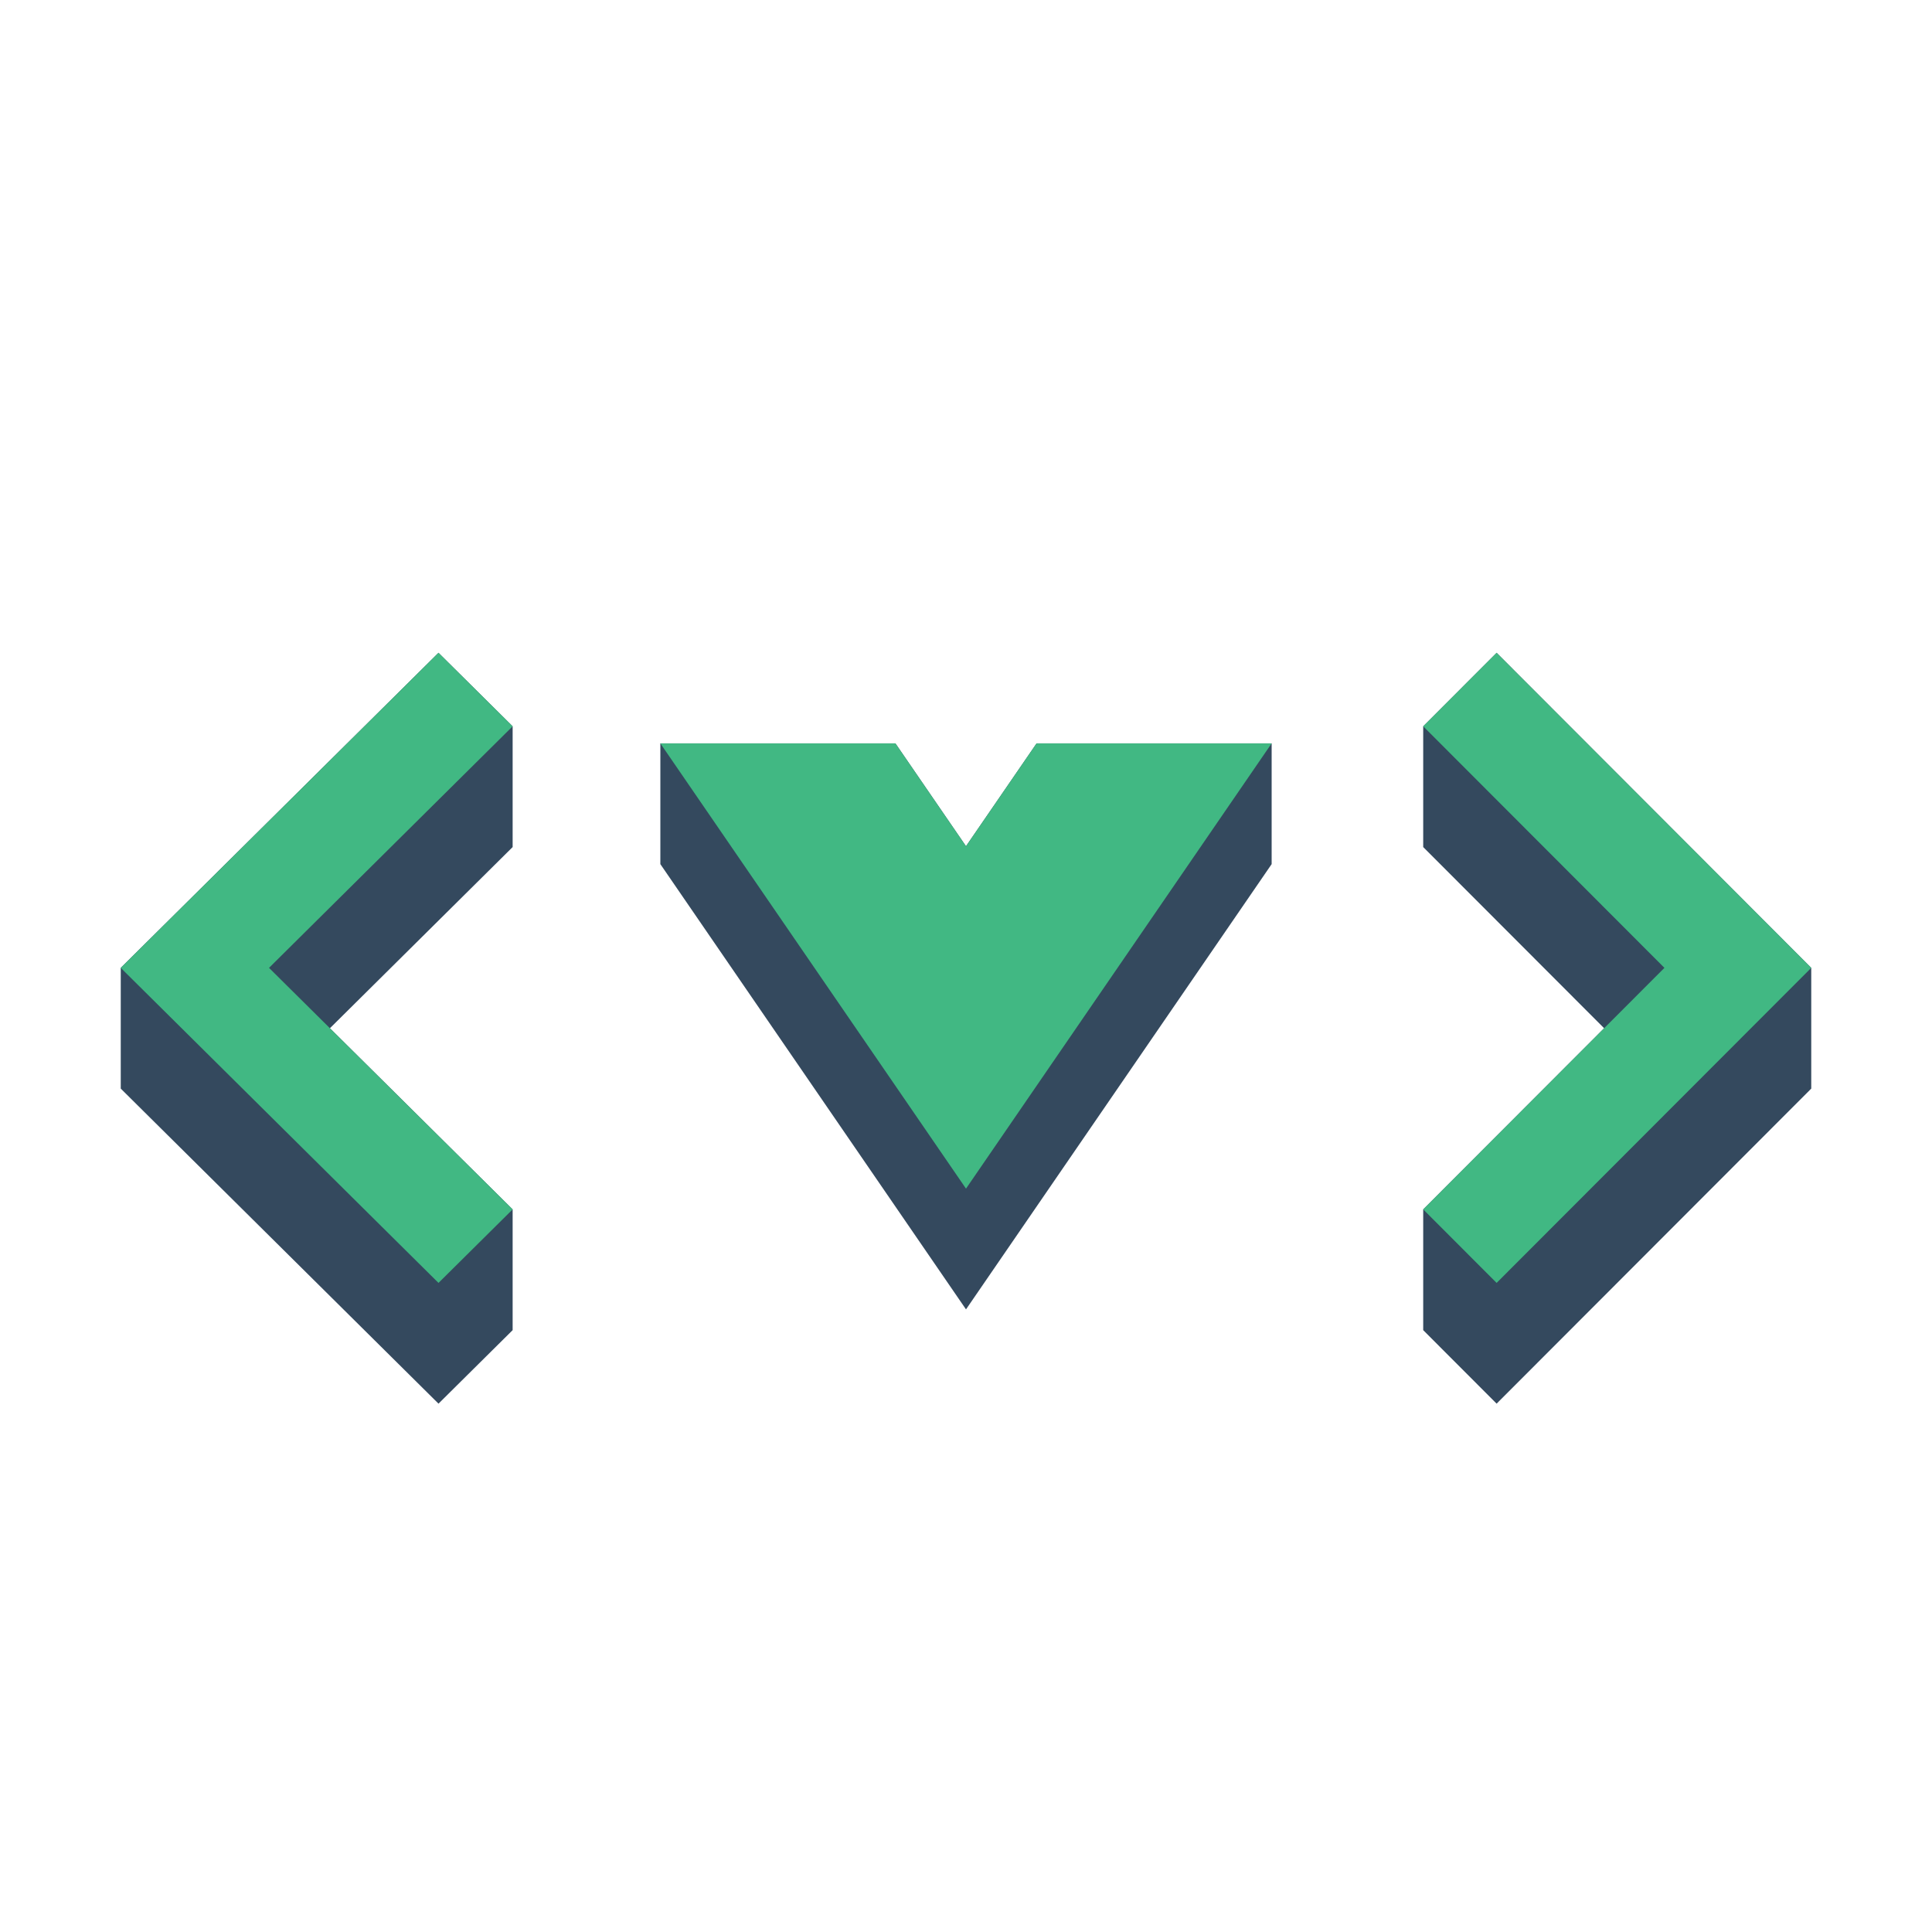
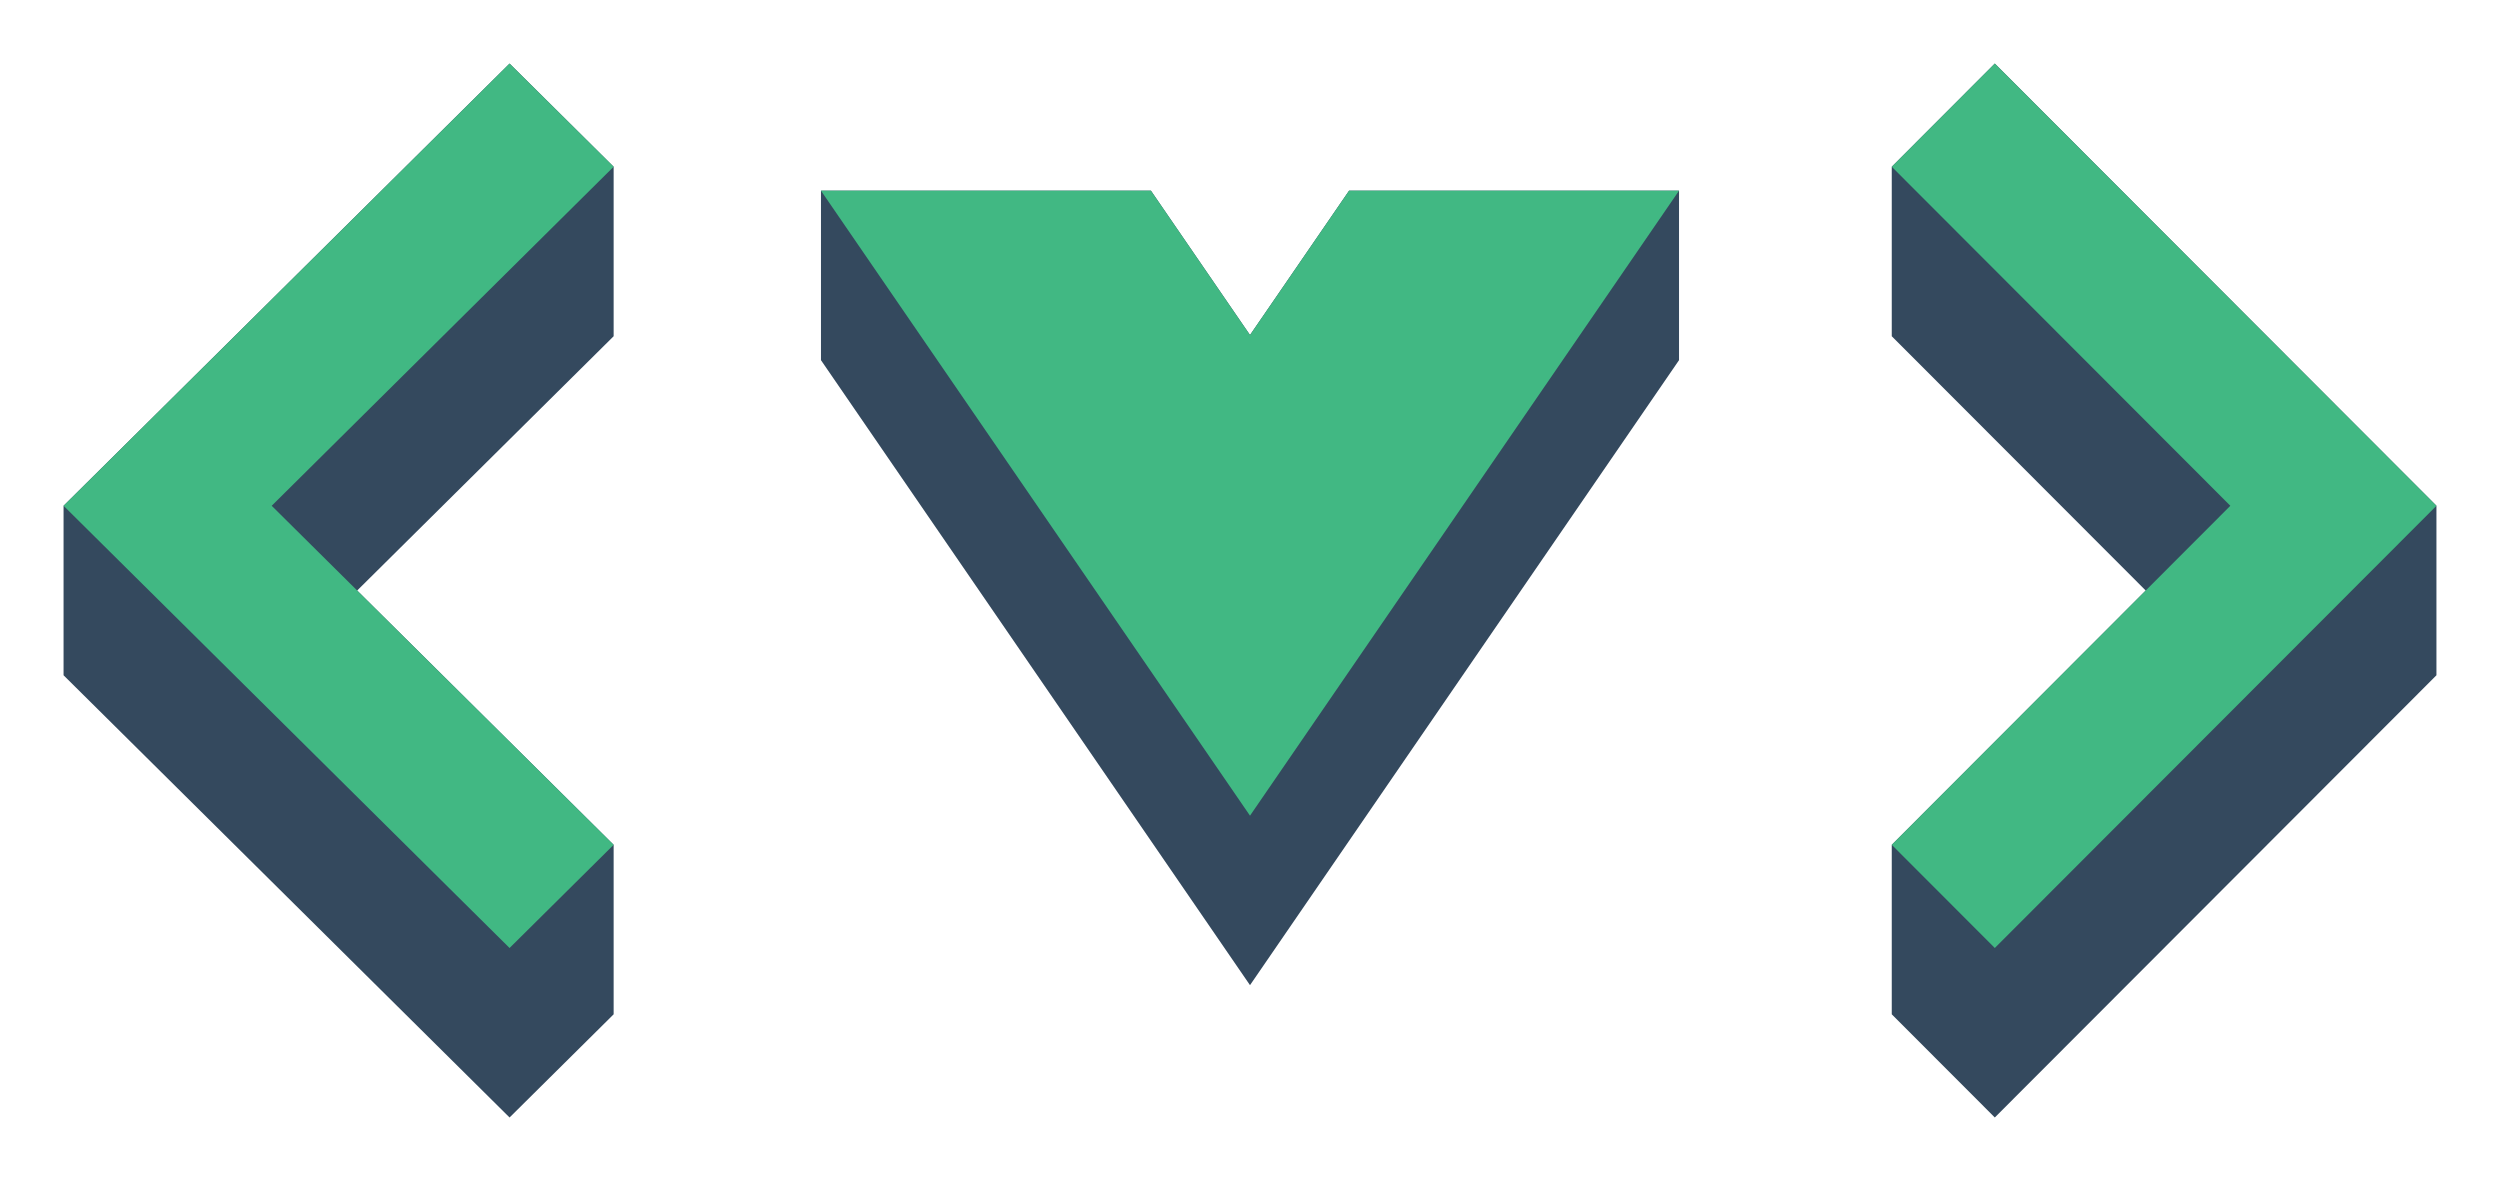
- <svg xmlns="http://www.w3.org/2000/svg" width="512" height="512" viewBox="0 0 512 512" fill="none" version="1.1" id="svg14">
+ <svg xmlns="http://www.w3.org/2000/svg" width="472" height="222.982" viewBox="0 0 472 222.982" fill="none" version="1.1" id="svg14">
  <defs id="defs18" />
-   <path d="M87.433 272.491L135.855 320.501V336.501V352.501L116.206 371.982L32 288.491V272.491V256.491L116.206 173L135.855 192.481V208.481V224.481L87.433 272.491Z" fill="#34495E" id="path2" />
-   <path d="M425.11 272.491L377.164 320.501V336.501V352.501L396.619 371.982L480 288.491V272.491V256.491L396.619 173L377.164 192.481V208.481V224.481L425.11 272.491Z" fill="#34495E" id="path4" />
-   <path d="M274.706 197L256 224.251L237.294 197H175V214.5V229L256 347L337 229V214.5V197H274.706Z" fill="#34495E" id="path6" />
-   <path d="M71.296 256.491L135.855 320.501L116.206 339.982L32 256.491L116.206 173L135.855 192.481L71.296 256.491Z" fill="#41B883" id="path8" />
-   <path d="M441.089 256.491L377.164 320.501L396.619 339.982L480 256.491L396.619 173L377.164 192.481L441.089 256.491Z" fill="#41B883" id="path10" />
-   <path d="M274.706 197L256 224.251L237.294 197H175L256 315L337 197H274.706Z" fill="#41B883" id="path12" />
+   <path d="m 67.433,111.491 48.422,48.01 v 16 16 L 96.206,210.982 12,127.491 v -16 -16 L 96.206,12 115.855,31.481 v 16 16 z" fill="#34495e" id="path2" />
+   <path d="m 405.11,111.491 -47.946,48.01 v 16 16 L 376.619,210.982 460,127.491 v -16 -16 L 376.619,12 357.164,31.481 v 16 16 z" fill="#34495e" id="path4" />
+   <path d="M 254.706,36 236,63.251 217.294,36 H 155 V 53.5 68 L 236,186 317,68 V 53.5 36 Z" fill="#34495e" id="path6" />
+   <path d="M 51.296,95.491 115.855,159.501 96.206,178.982 12,95.491 96.206,12 115.855,31.481 Z" fill="#41b883" id="path8" />
+   <path d="m 421.089,95.491 -63.925,64.01 19.455,19.481 L 460,95.491 376.619,12 357.164,31.481 Z" fill="#41b883" id="path10" />
+   <path d="M 254.706,36 236,63.251 217.294,36 H 155 l 81,118 81,-118 z" fill="#41b883" id="path12" />
</svg>
